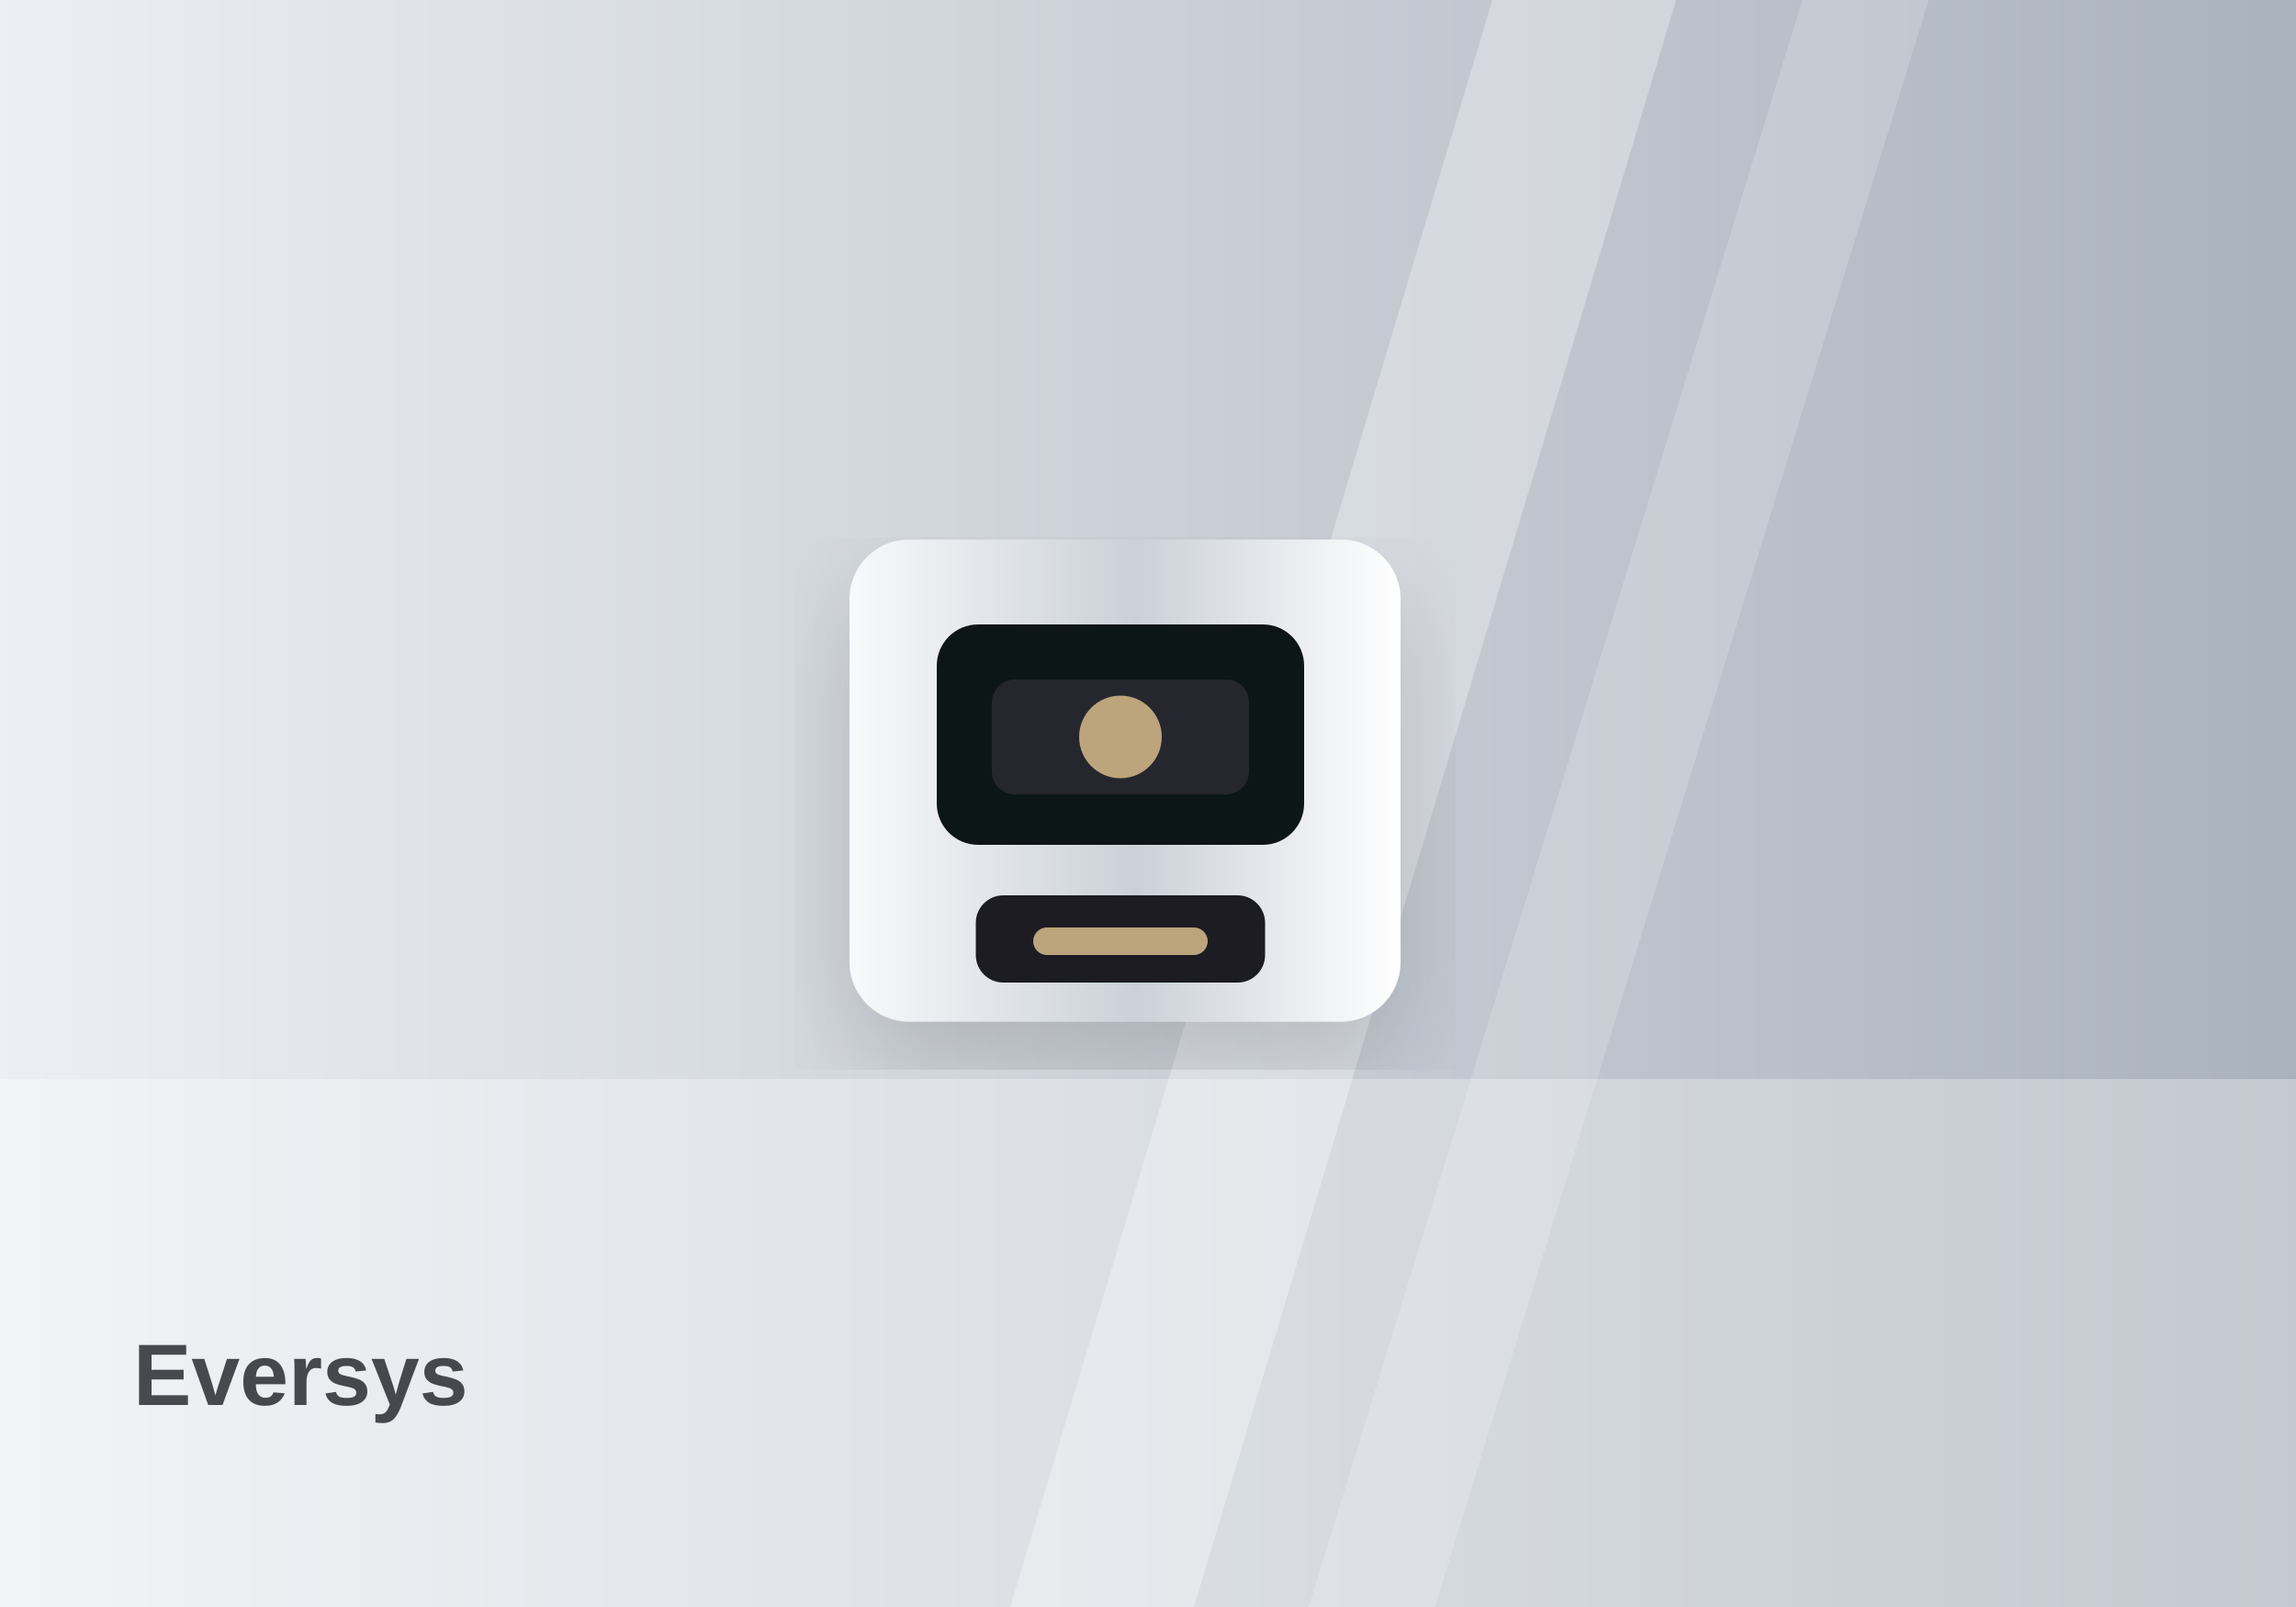
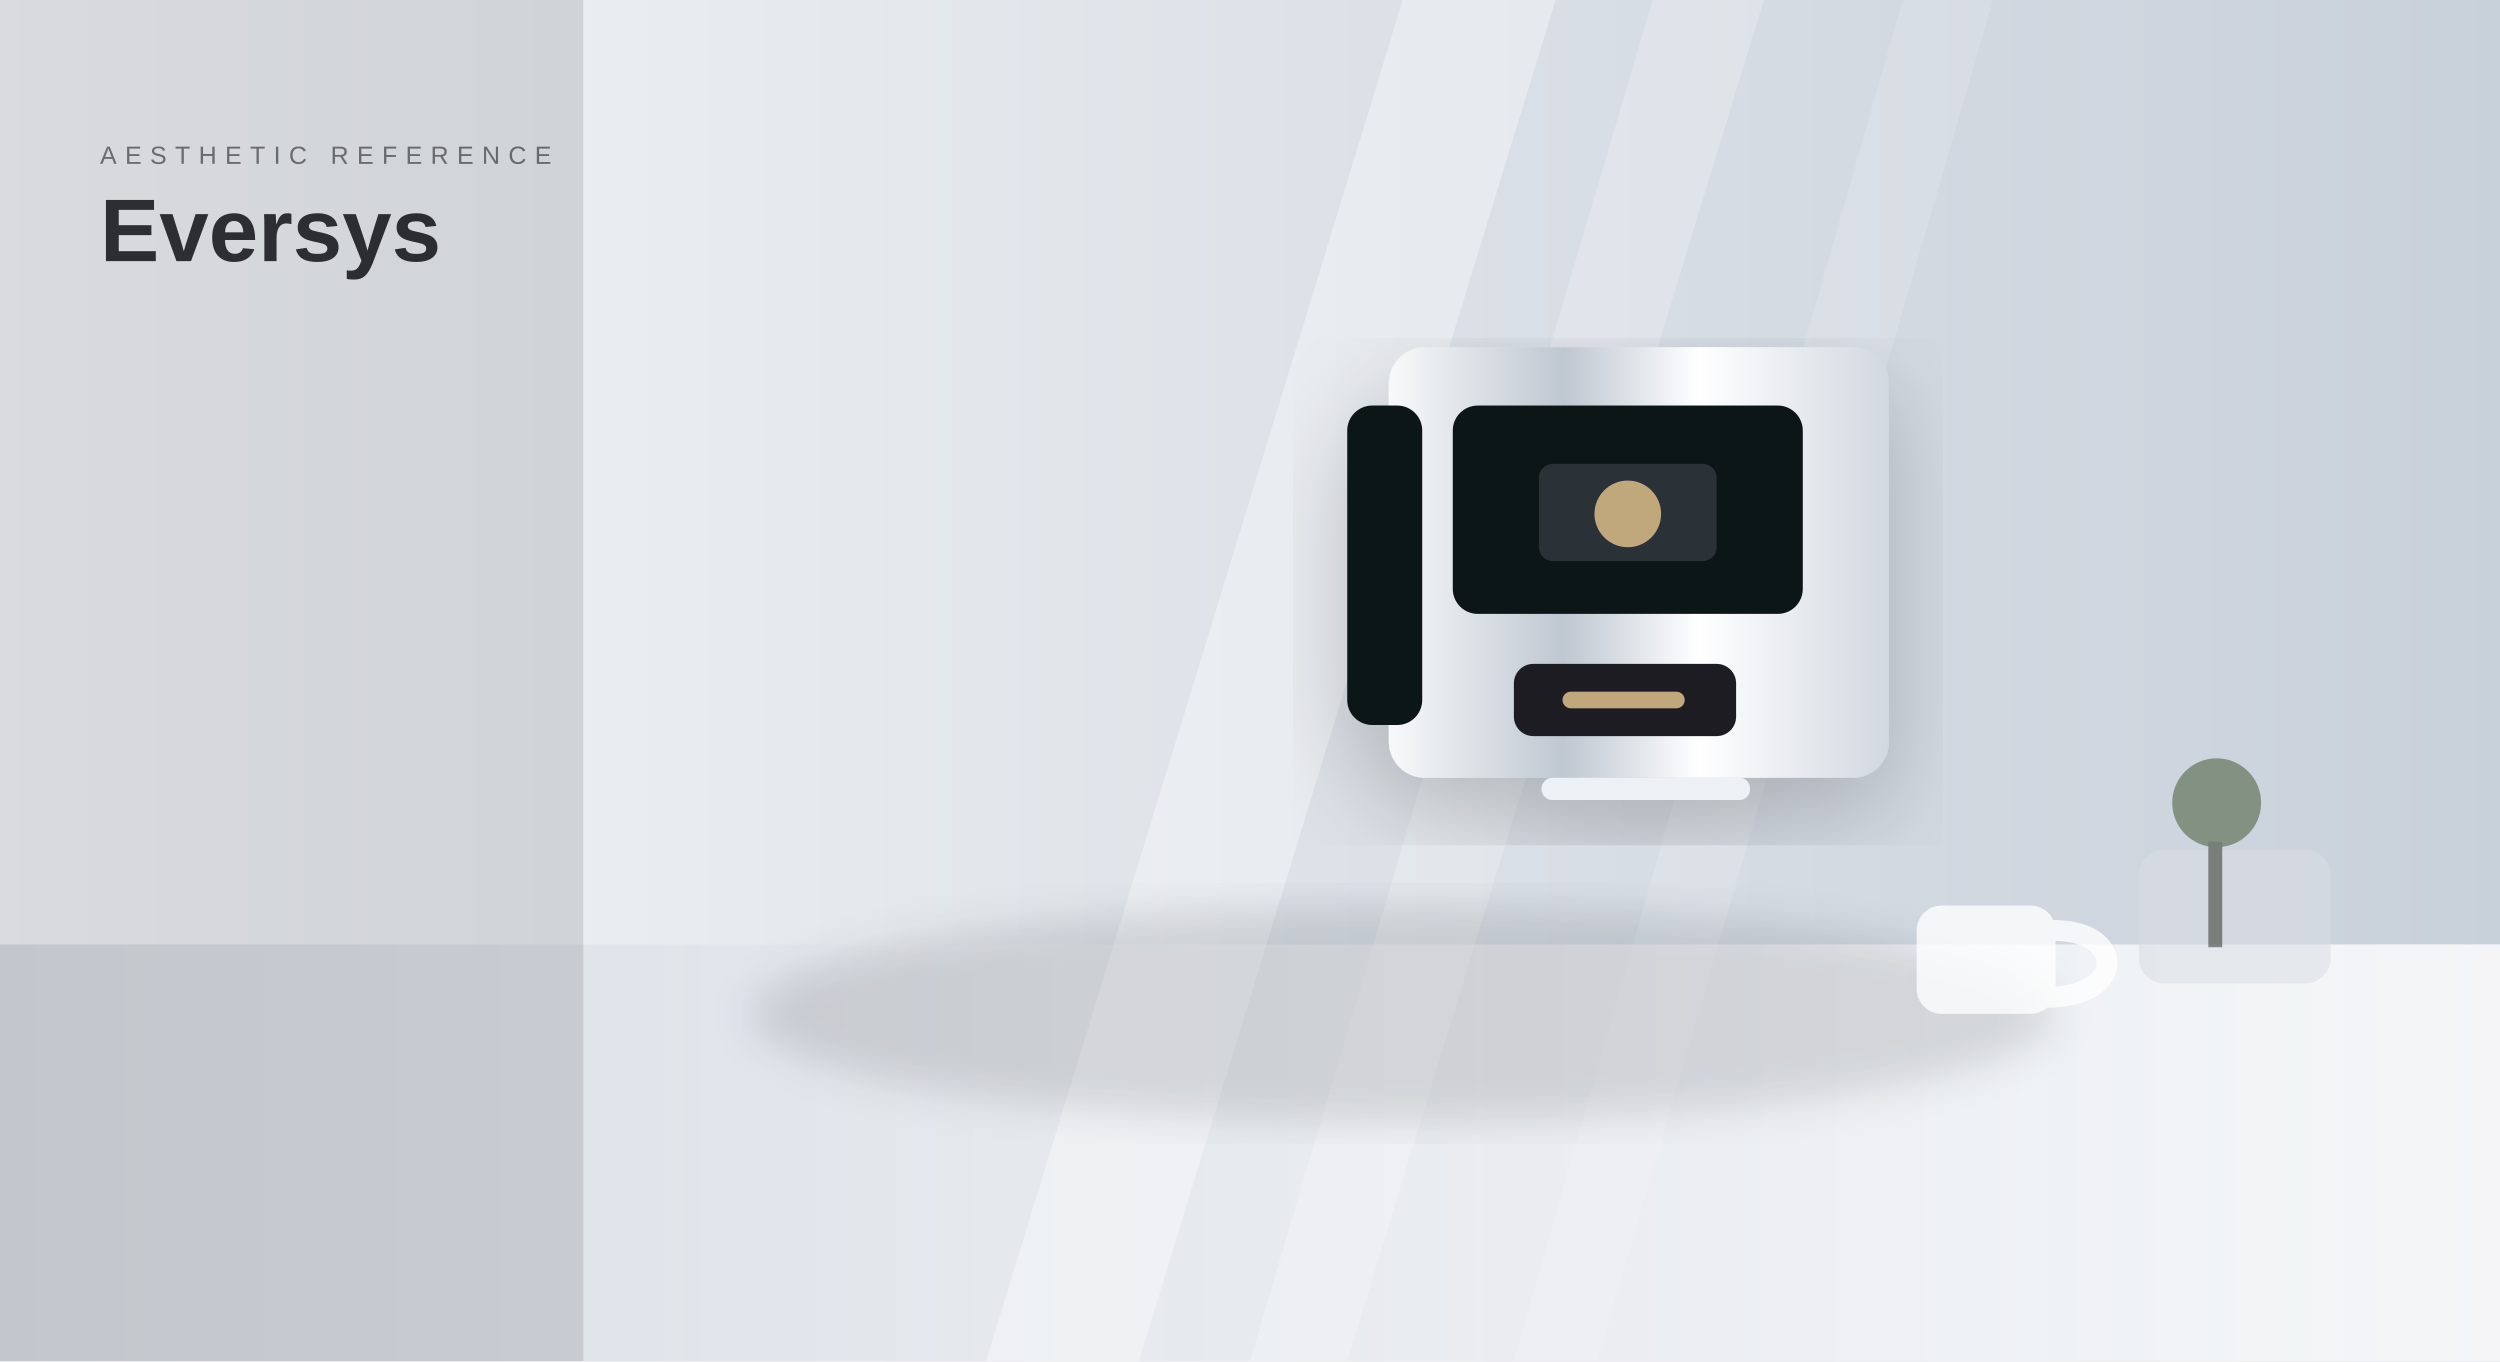
- <svg xmlns="http://www.w3.org/2000/svg" width="1000" height="700" viewBox="0 0 1000 700">
+ <svg xmlns="http://www.w3.org/2000/svg" width="1800" height="980" viewBox="0 0 1800 980">
  <defs>
-     <linearGradient id="g" x1="0" x2="1">
-       <stop offset="0" stop-color="#eceff3" />
-       <stop offset="1" stop-color="#aab2bd" />
+     <linearGradient id="bg" x1="0" x2="1">
+       <stop offset="0" stop-color="#f4f6f8" />
+       <stop offset="1" stop-color="#c8d0da" />
    </linearGradient>
-     <linearGradient id="m" x1="0" x2="1">
+     <linearGradient id="desk" x1="0" x2="1">
+       <stop offset="0" stop-color="#d8dde4" />
+       <stop offset="1" stop-color="#f8f9fb" />
+     </linearGradient>
+     <linearGradient id="metal" x1="0" x2="1">
      <stop offset="0" stop-color="#f8f9fa" />
-       <stop offset=".52" stop-color="#cbd1d9" />
-       <stop offset="1" stop-color="#ffffff" />
+       <stop offset=".35" stop-color="#bfc7d1" />
+       <stop offset=".62" stop-color="#ffffff" />
+       <stop offset="1" stop-color="#d2d8e0" />
    </linearGradient>
    <filter id="sd">
-       <feDropShadow dx="0" dy="20" stdDeviation="24" flood-color="#000" flood-opacity=".16" />
+       <feDropShadow dx="0" dy="26" stdDeviation="36" flood-color="#101216" flood-opacity=".20" />
+     </filter>
+     <filter id="blur">
+       <feGaussianBlur stdDeviation="14" />
    </filter>
  </defs>
-   <rect width="1000" height="700" fill="url(#g)" />
-   <rect x="0" y="470" width="1000" height="230" fill="#ffffff" opacity=".30" />
-   <polygon points="650,0 730,0 520,700 440,700" fill="#fff" opacity=".32" />
-   <polygon points="785,0 840,0 625,700 570,700" fill="#fff" opacity=".18" />
+   <rect width="1800" height="980" fill="url(#bg)" />
+   <rect y="680" width="1800" height="300" fill="url(#desk)" opacity=".92" />
+   <rect x="0" y="0" width="420" height="980" fill="#111318" opacity=".12" />
+   <polygon points="1010,0 1120,0 820,980 710,980" fill="#fff" opacity=".34" />
+   <polygon points="1190,0 1270,0 970,980 900,980" fill="#fff" opacity=".22" />
+   <polygon points="1370,0 1435,0 1150,980 1090,980" fill="#fff" opacity=".14" />
+   <ellipse cx="1010" cy="730" rx="470" ry="78" fill="#1b2028" opacity=".13" filter="url(#blur)" />
  <g filter="url(#sd)">
-     <rect x="370" y="235" width="240" height="210" rx="26" fill="url(#m)" />
-     <rect x="408" y="272" width="160" height="96" rx="18" fill="#111319" />
-     <rect x="432" y="296" width="112" height="50" rx="10" fill="#25282d" />
-     <circle cx="488" cy="321" r="18" fill="#bca47c" />
-     <rect x="425" y="390" width="126" height="38" rx="12" fill="#1b1d22" />
-     <rect x="450" y="404" width="76" height="12" rx="6" fill="#bca47c" />
+     <rect x="1000" y="250" width="360" height="310" rx="26" fill="url(#metal)" />
+     <rect x="1046" y="292" width="252" height="150" rx="18" fill="#111318" />
+     <rect x="1108" y="334" width="128" height="70" rx="10" fill="#2b3037" />
+     <circle cx="1172" cy="370" r="24" fill="#c0a77c" />
+     <rect x="1090" y="478" width="160" height="52" rx="14" fill="#1b1e23" />
+     <rect x="1125" y="498" width="88" height="12" rx="6" fill="#c0a77c" />
+     <rect x="970" y="292" width="54" height="230" rx="18" fill="#111318" />
+     <rect x="1110" y="560" width="150" height="16" rx="8" fill="#edf1f5" />
  </g>
-   <text x="58" y="612" font-family="Arial" font-size="38" font-weight="700" fill="#171a1f" opacity=".78">Eversys</text>
+   <g opacity=".78">
+     <rect x="1380" y="652" width="100" height="78" rx="18" fill="#ffffff" />
+     <path d="M1476 670 C1530 668 1532 718 1474 718" stroke="#ffffff" stroke-width="15" fill="none" />
+     <rect x="1540" y="612" width="138" height="96" rx="18" fill="#d9dee5" opacity=".72" />
+     <circle cx="1596" cy="578" r="32" fill="#6d7d68" />
+     <rect x="1590" y="606" width="10" height="76" fill="#60675f" />
+   </g>
+   <text x="72" y="118" font-family="Arial" font-size="18" letter-spacing="6" fill="#111318" opacity=".55">AESTHETIC REFERENCE</text>
+   <text x="72" y="188" font-family="Arial" font-size="64" font-weight="700" fill="#111318" opacity=".86">Eversys</text>
</svg>
